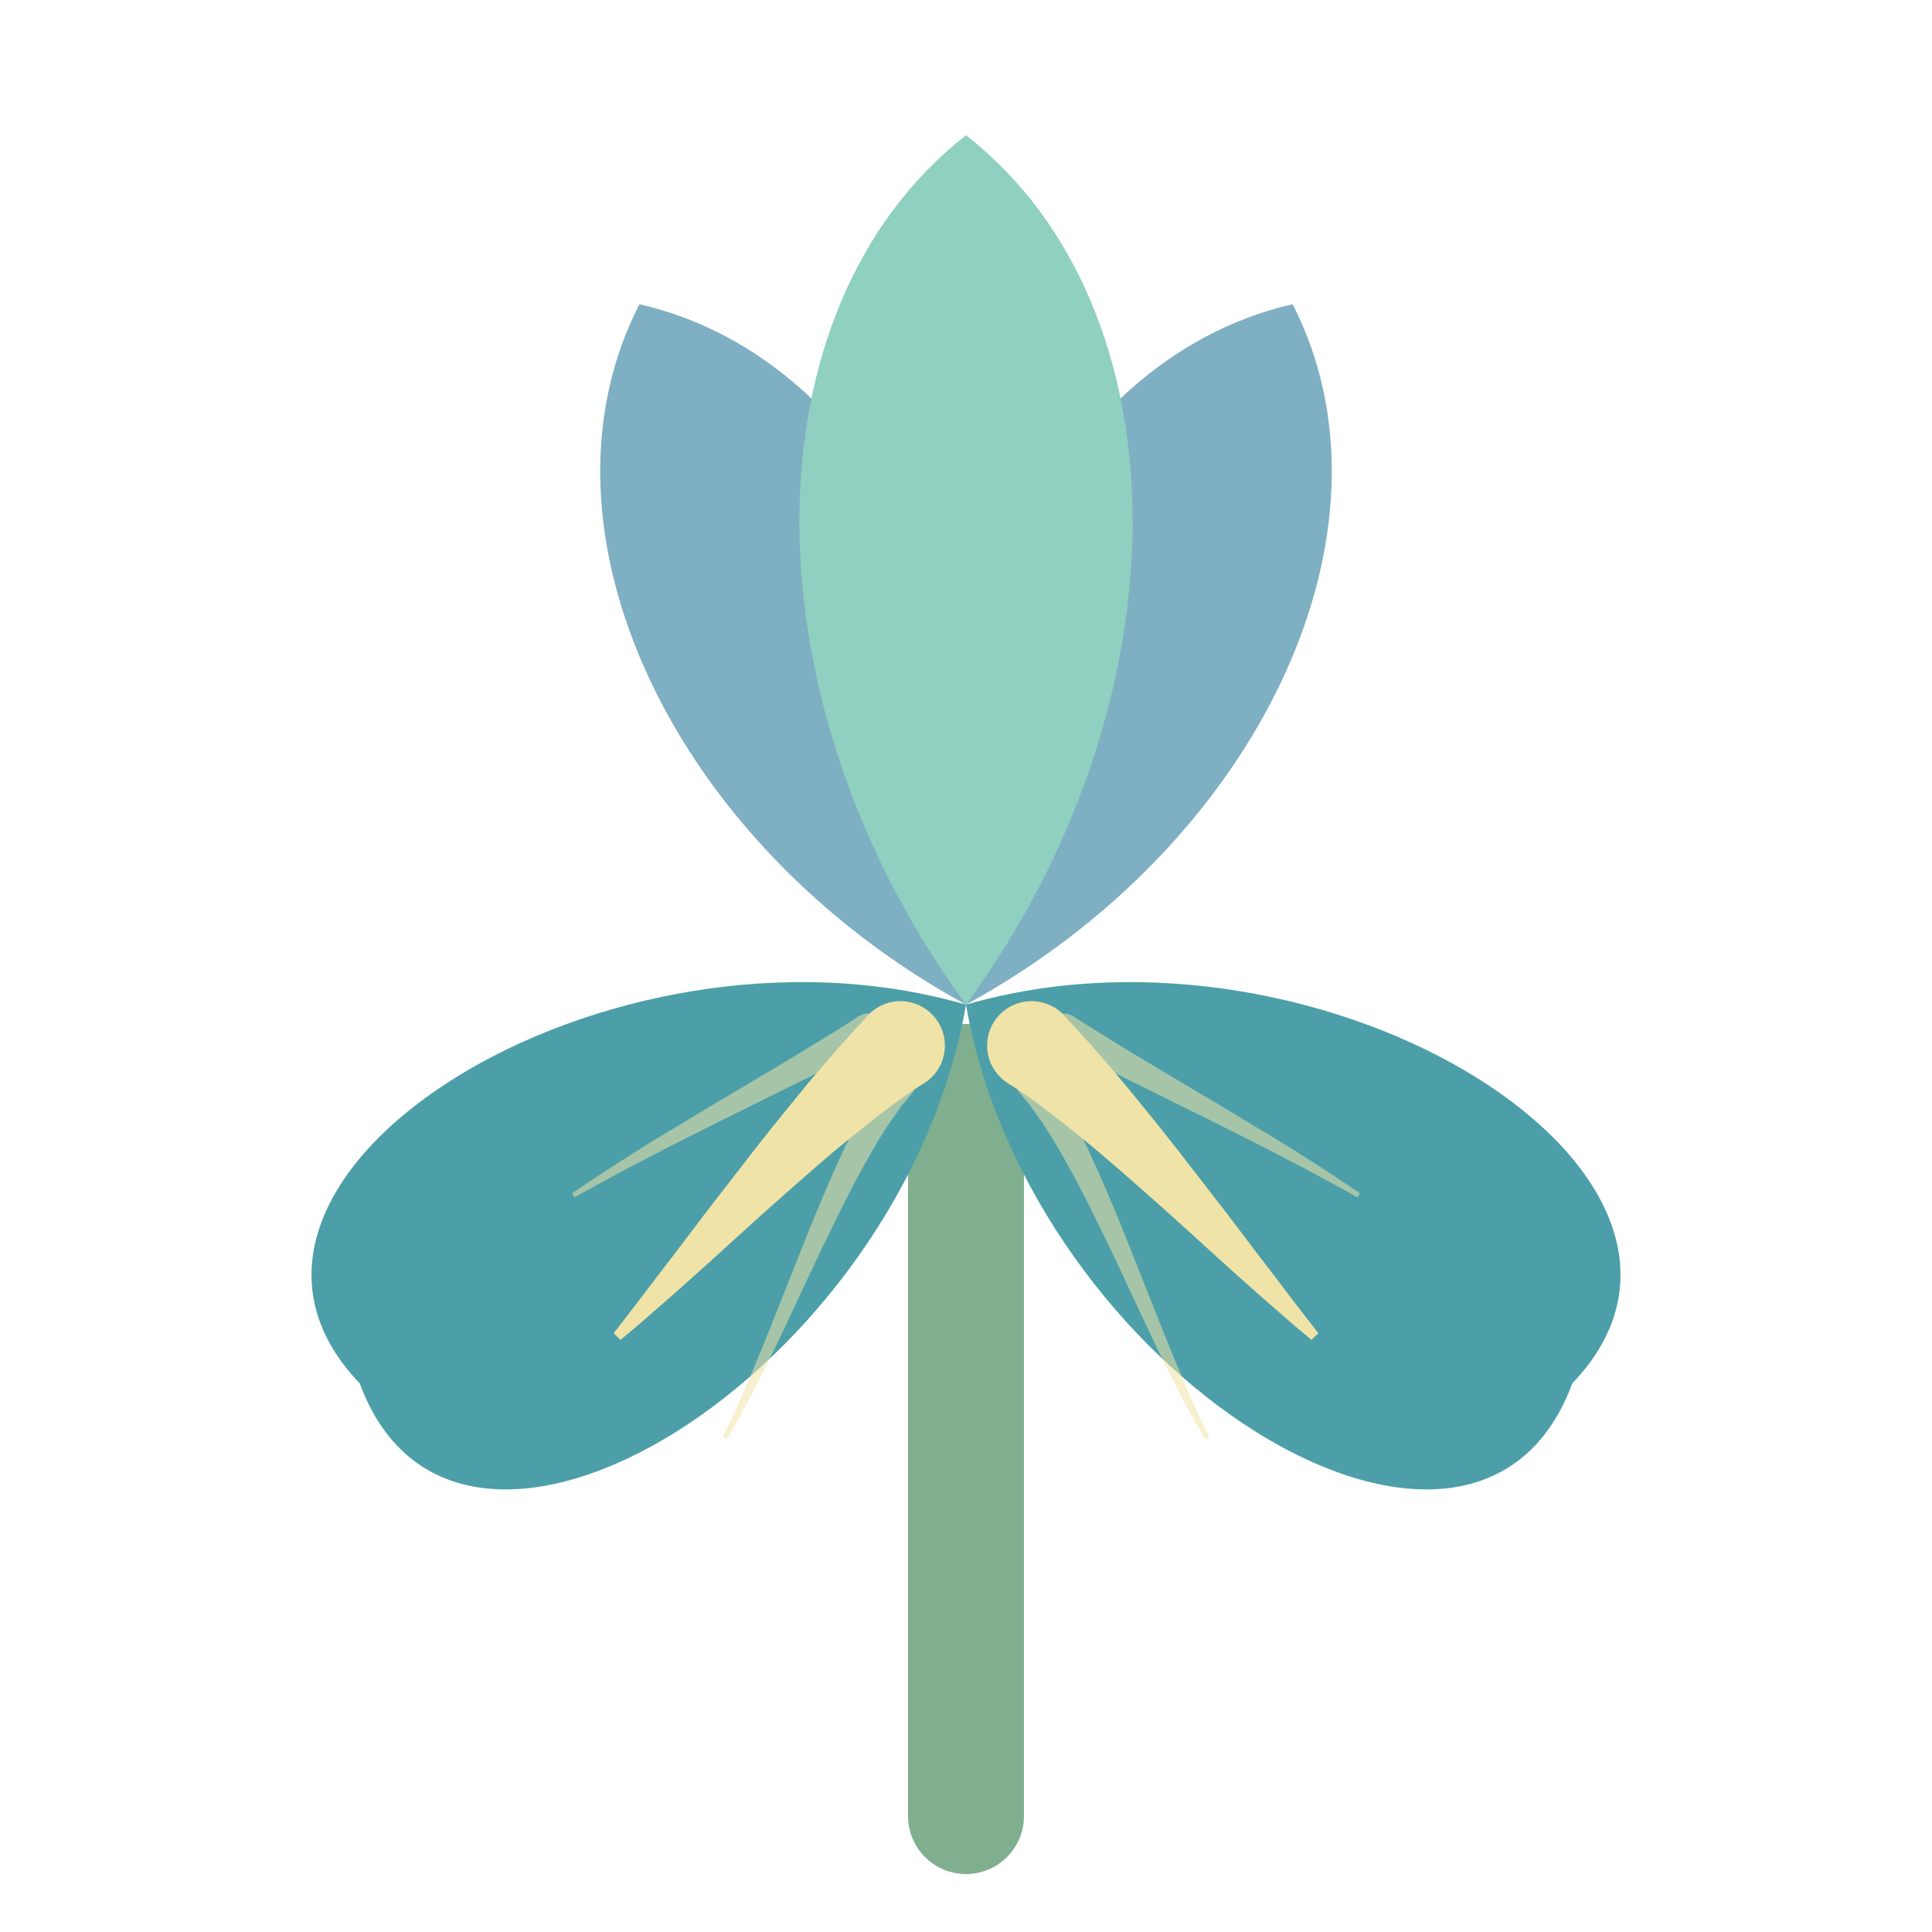
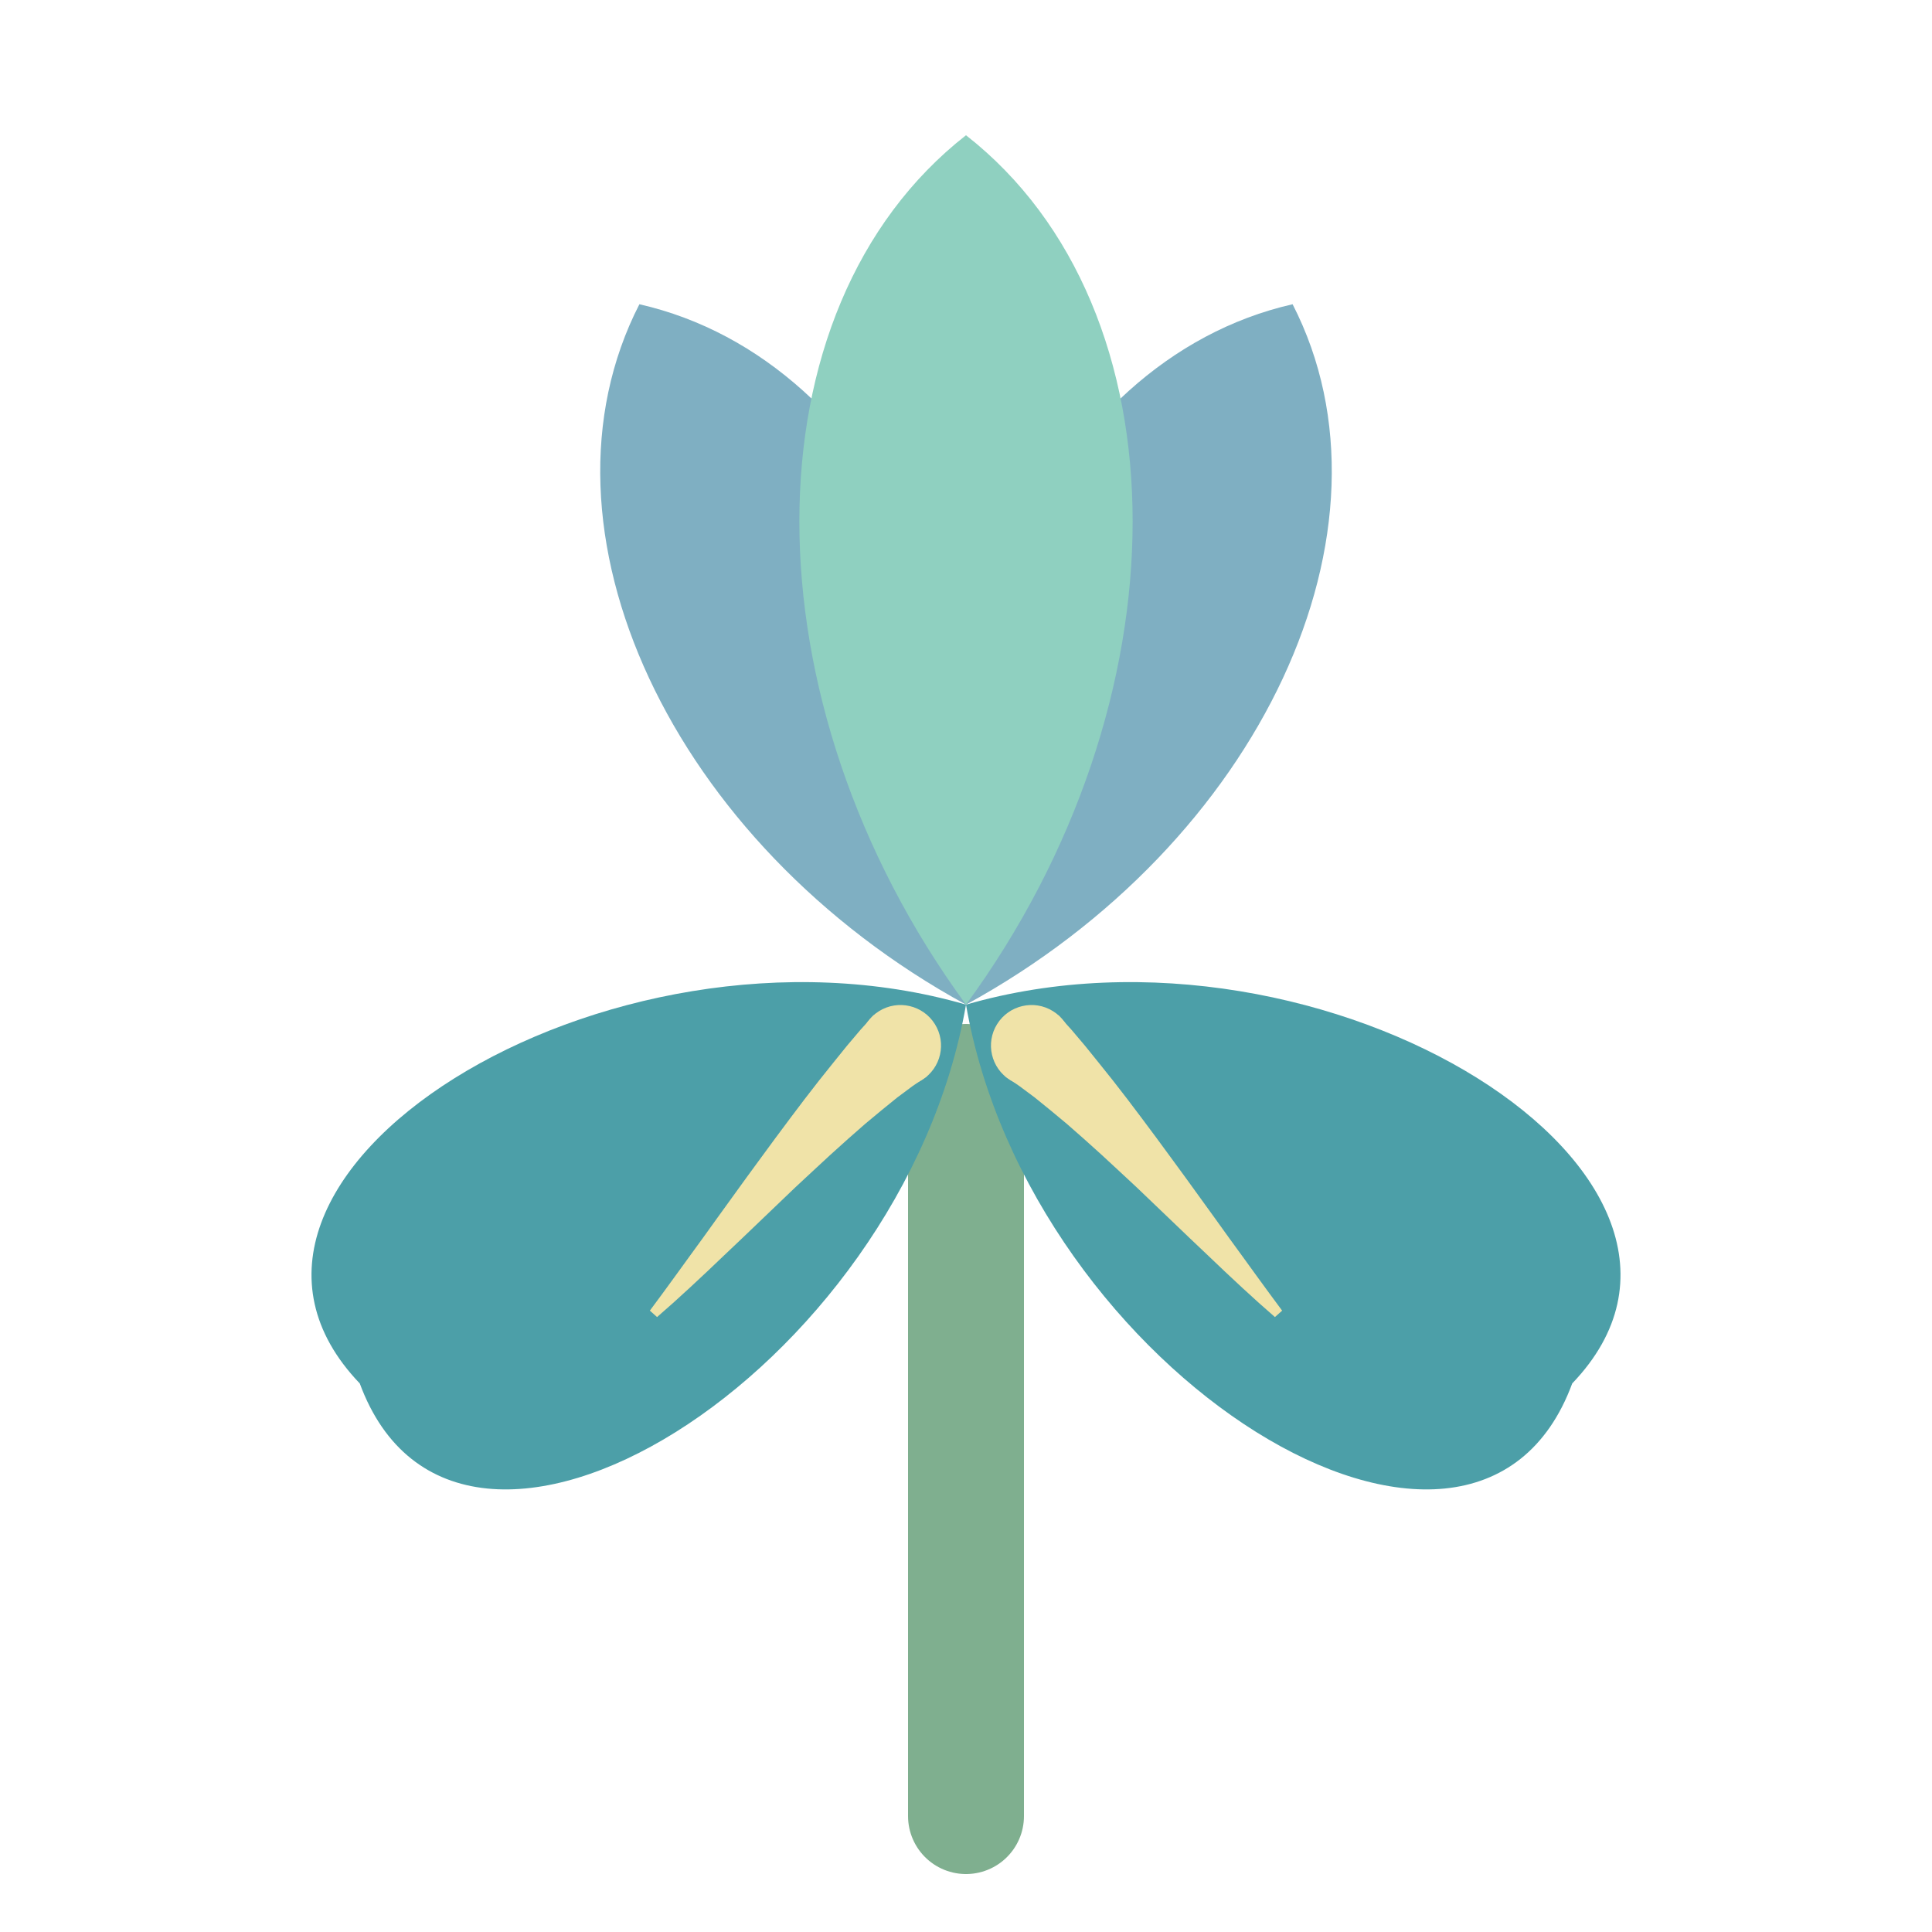
<svg xmlns="http://www.w3.org/2000/svg" viewBox="0 0 100 100">
  <path d="M50 56 V94" fill="none" stroke="#7FAF8F" stroke-width="6" stroke-linecap="round" />
  <g transform="translate(50 52) rotate(122)">
    <path d="M0 0 C-14.4 -12.9 -14.4 -40.0 0 -37 C14.4 -40.0 14.4 -12.9 0 0 Z" fill="#4C9FA8" />
    <g fill="#F0E3A8">
-       <path d="M2.28 -3.70 L2.31 -4.77 L2.38 -5.91 L2.49 -7.11 L2.63 -8.37 L2.80 -9.67 L3.00 -11.01 L3.22 -12.37 L3.45 -13.75 L3.69 -15.14 L3.94 -16.53 L4.19 -17.90 L4.43 -19.26 L4.66 -20.60 L4.87 -21.90 L5.07 -23.15 L5.24 -24.36 L4.76 -24.48 L4.34 -23.34 L3.90 -22.16 L3.43 -20.93 L2.96 -19.67 L2.47 -18.38 L1.97 -17.07 L1.48 -15.74 L0.99 -14.41 L0.50 -13.08 L0.03 -11.76 L-0.42 -10.45 L-0.86 -9.16 L-1.26 -7.90 L-1.64 -6.66 L-1.98 -5.46 L-2.28 -4.30 Z" />
-       <circle cx="0.00" cy="-4.00" r="2.30" />
-     </g>
-     <g fill="#F0E3A8" opacity="0.55">
-       <path d="M-0.77 -5.03 L-0.85 -5.96 L-0.94 -6.94 L-1.04 -7.96 L-1.14 -9.02 L-1.25 -10.12 L-1.36 -11.24 L-1.47 -12.38 L-1.59 -13.53 L-1.70 -14.70 L-1.81 -15.86 L-1.91 -17.01 L-2.00 -18.15 L-2.09 -19.28 L-2.16 -20.37 L-2.23 -21.44 L-2.28 -22.47 L-2.52 -22.47 L-2.56 -21.44 L-2.59 -20.36 L-2.60 -19.26 L-2.61 -18.13 L-2.60 -16.98 L-2.58 -15.82 L-2.56 -14.65 L-2.54 -13.48 L-2.51 -12.32 L-2.49 -11.17 L-2.46 -10.05 L-2.44 -8.95 L-2.43 -7.88 L-2.42 -6.86 L-2.42 -5.89 L-2.43 -4.97 Z" />
-       <circle cx="-1.60" cy="-5.00" r="0.83" />
-     </g>
-     <g fill="#F0E3A8" opacity="0.55">
-       <path d="M2.38 -4.72 L2.68 -5.61 L3.08 -6.57 L3.56 -7.59 L4.13 -8.65 L4.75 -9.76 L5.43 -10.90 L6.15 -12.06 L6.89 -13.24 L7.66 -14.43 L8.43 -15.62 L9.19 -16.80 L9.94 -17.97 L10.65 -19.13 L11.33 -20.26 L11.95 -21.35 L12.51 -22.41 L12.29 -22.53 L11.66 -21.52 L10.97 -20.48 L10.22 -19.41 L9.44 -18.31 L8.62 -17.19 L7.79 -16.06 L6.95 -14.92 L6.11 -13.78 L5.28 -12.64 L4.48 -11.51 L3.72 -10.41 L3.00 -9.32 L2.34 -8.26 L1.75 -7.23 L1.24 -6.23 L0.82 -5.28 Z" />
-       <circle cx="1.60" cy="-5.00" r="0.83" />
+       <path d="M2.07 -3.67 L2.11 -4.58 L2.19 -5.56 L2.32 -6.61 L2.47 -7.71 L2.66 -8.87 L2.87 -10.06 L3.10 -11.27 L3.34 -12.51 L3.60 -13.76 L3.86 -15.01 L4.12 -16.26 L4.37 -17.49 L4.62 -18.71 L4.85 -19.89 L5.06 -21.04 L5.24 -22.13 L4.76 -22.27 L4.35 -21.23 L3.92 -20.16 L3.47 -19.05 L3.01 -17.91 L2.53 -16.74 L2.05 -15.56 L1.57 -14.38 L1.09 -13.18 L0.62 -12.00 L0.16 -10.82 L-0.28 -9.67 L-0.70 -8.53 L-1.09 -7.42 L-1.46 -6.35 L-1.79 -5.32 L-2.07 -4.33 Z" />
+       <circle cx="0.00" cy="-4.00" r="2.10" />
    </g>
  </g>
  <g transform="translate(50 52) rotate(-122)">
    <path d="M0 0 C-14.4 -12.9 -14.4 -40.0 0 -37 C14.4 -40.0 14.4 -12.9 0 0 Z" fill="#4C9FA8" />
    <g fill="#F0E3A8">
-       <path d="M2.28 -4.30 L1.98 -5.46 L1.64 -6.66 L1.26 -7.90 L0.86 -9.16 L0.42 -10.45 L-0.03 -11.76 L-0.50 -13.08 L-0.99 -14.41 L-1.48 -15.74 L-1.97 -17.07 L-2.47 -18.38 L-2.96 -19.67 L-3.43 -20.93 L-3.90 -22.16 L-4.34 -23.34 L-4.76 -24.48 L-5.24 -24.36 L-5.07 -23.15 L-4.87 -21.90 L-4.66 -20.60 L-4.43 -19.26 L-4.19 -17.90 L-3.94 -16.53 L-3.69 -15.14 L-3.45 -13.75 L-3.22 -12.37 L-3.00 -11.01 L-2.80 -9.67 L-2.63 -8.37 L-2.49 -7.11 L-2.38 -5.91 L-2.31 -4.77 L-2.28 -3.70 Z" />
-       <circle cx="0.00" cy="-4.00" r="2.30" />
-     </g>
-     <g fill="#F0E3A8" opacity="0.55">
-       <path d="M-0.82 -5.28 L-1.24 -6.23 L-1.75 -7.23 L-2.34 -8.26 L-3.00 -9.32 L-3.72 -10.41 L-4.48 -11.51 L-5.28 -12.64 L-6.11 -13.78 L-6.95 -14.92 L-7.79 -16.06 L-8.62 -17.19 L-9.44 -18.31 L-10.22 -19.41 L-10.97 -20.48 L-11.66 -21.52 L-12.29 -22.53 L-12.51 -22.41 L-11.95 -21.35 L-11.33 -20.26 L-10.65 -19.13 L-9.94 -17.97 L-9.19 -16.80 L-8.43 -15.62 L-7.66 -14.43 L-6.89 -13.24 L-6.15 -12.06 L-5.43 -10.90 L-4.75 -9.76 L-4.13 -8.65 L-3.56 -7.59 L-3.08 -6.57 L-2.68 -5.61 L-2.38 -4.72 Z" />
-       <circle cx="-1.60" cy="-5.00" r="0.83" />
-     </g>
-     <g fill="#F0E3A8" opacity="0.55">
-       <path d="M2.43 -4.97 L2.42 -5.89 L2.42 -6.86 L2.43 -7.88 L2.44 -8.95 L2.46 -10.05 L2.49 -11.17 L2.51 -12.32 L2.54 -13.48 L2.56 -14.65 L2.58 -15.82 L2.60 -16.98 L2.61 -18.13 L2.60 -19.26 L2.59 -20.36 L2.56 -21.44 L2.52 -22.47 L2.28 -22.47 L2.23 -21.44 L2.16 -20.37 L2.09 -19.28 L2.00 -18.15 L1.91 -17.01 L1.81 -15.86 L1.70 -14.70 L1.59 -13.53 L1.47 -12.38 L1.36 -11.24 L1.25 -10.12 L1.14 -9.02 L1.04 -7.96 L0.94 -6.94 L0.85 -5.96 L0.77 -5.03 Z" />
-       <circle cx="1.60" cy="-5.00" r="0.83" />
+       <path d="M2.07 -4.33 L1.79 -5.32 L1.46 -6.35 L1.09 -7.42 L0.70 -8.53 L0.28 -9.67 L-0.16 -10.82 L-0.62 -12.00 L-1.09 -13.18 L-1.57 -14.38 L-2.05 -15.56 L-2.53 -16.74 L-3.01 -17.91 L-3.47 -19.05 L-3.92 -20.16 L-4.35 -21.23 L-4.76 -22.27 L-5.24 -22.13 L-5.06 -21.04 L-4.85 -19.89 L-4.62 -18.71 L-4.37 -17.49 L-4.12 -16.26 L-3.86 -15.01 L-3.60 -13.76 L-3.34 -12.51 L-3.10 -11.27 L-2.87 -10.06 L-2.66 -8.87 L-2.47 -7.71 L-2.32 -6.61 L-2.19 -5.56 L-2.11 -4.58 L-2.07 -3.67 Z" />
+       <circle cx="0.00" cy="-4.00" r="2.10" />
    </g>
  </g>
  <g transform="translate(50 52) rotate(25)">
    <path d="M0 0 C-10.3 -14.0 -10.3 -32.0 0 -40 C10.3 -32.0 10.3 -14.0 0 0 Z" fill="#7FAFC2" />
  </g>
  <g transform="translate(50 52) rotate(-25)">
    <path d="M0 0 C-10.3 -14.0 -10.3 -32.0 0 -40 C10.3 -32.0 10.3 -14.0 0 0 Z" fill="#7FAFC2" />
  </g>
  <g transform="translate(50 52) rotate(0)">
    <path d="M0 0 C-11.5 -15.7 -11.5 -36.0 0 -45 C11.5 -36.0 11.5 -15.7 0 0 Z" fill="#8FD0C0" />
  </g>
</svg>
